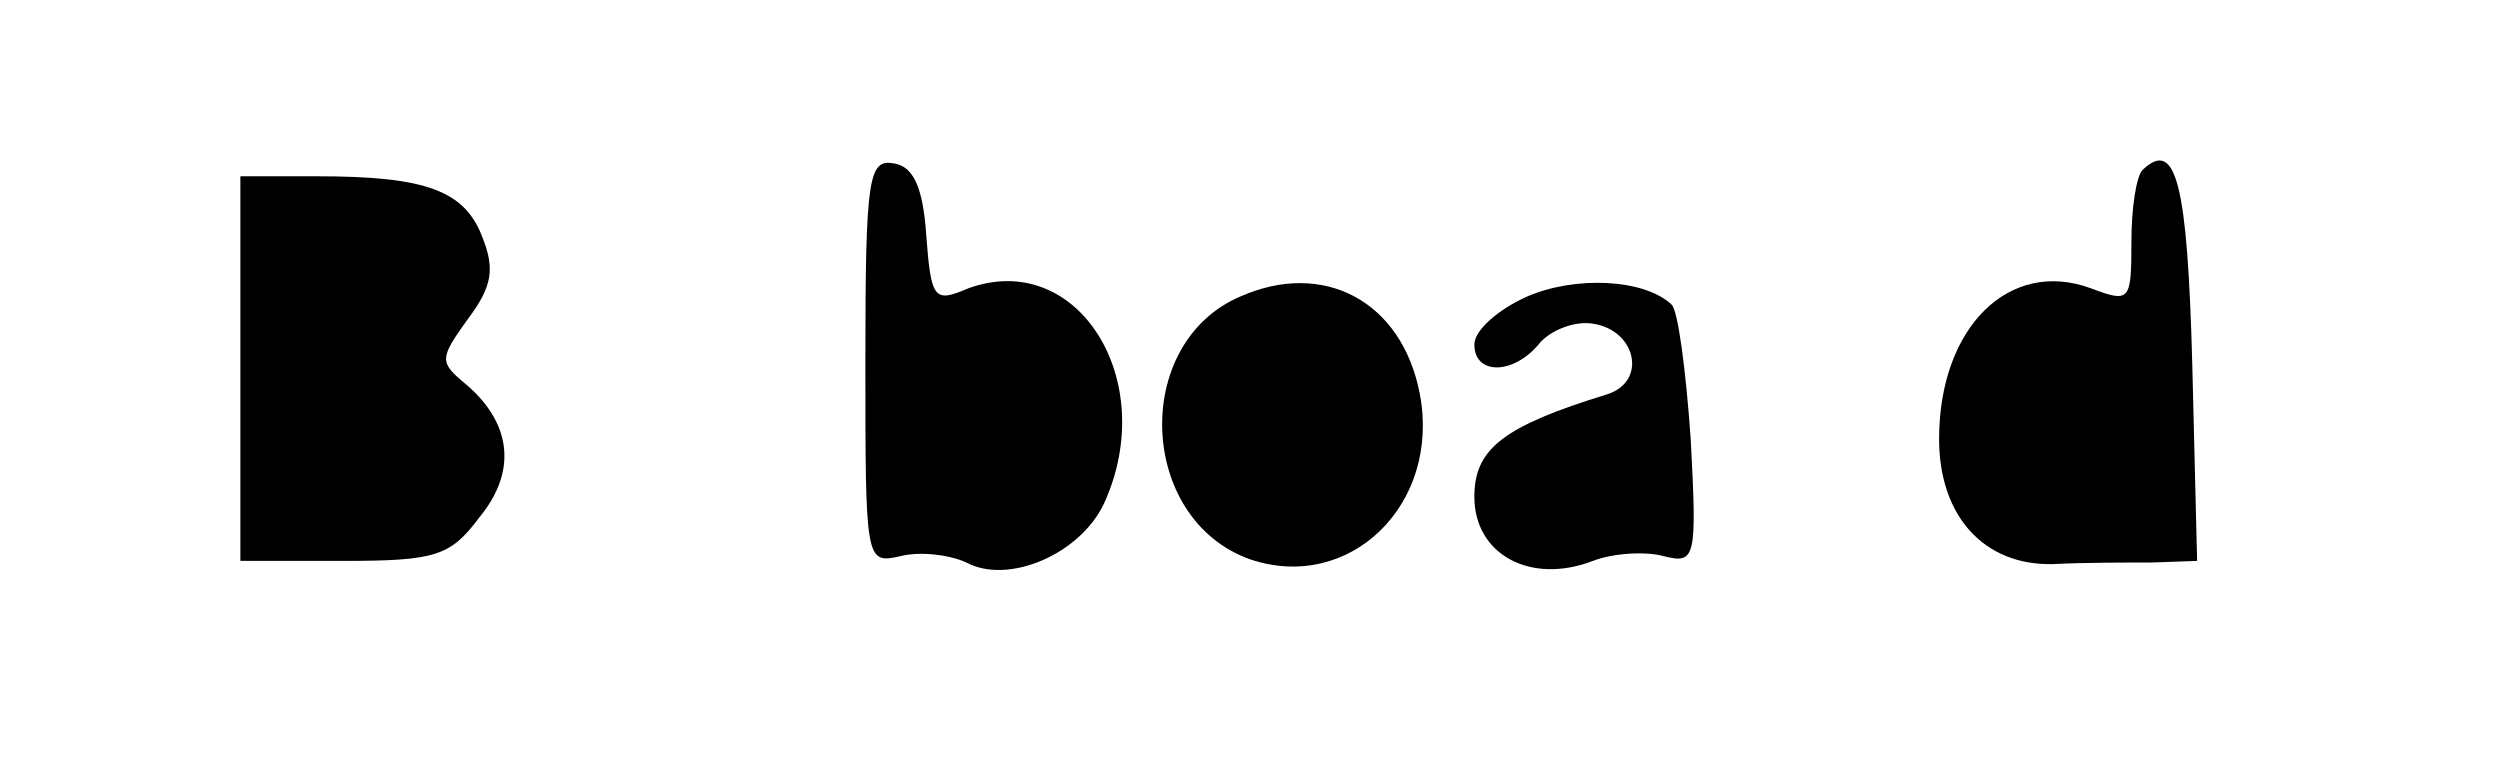
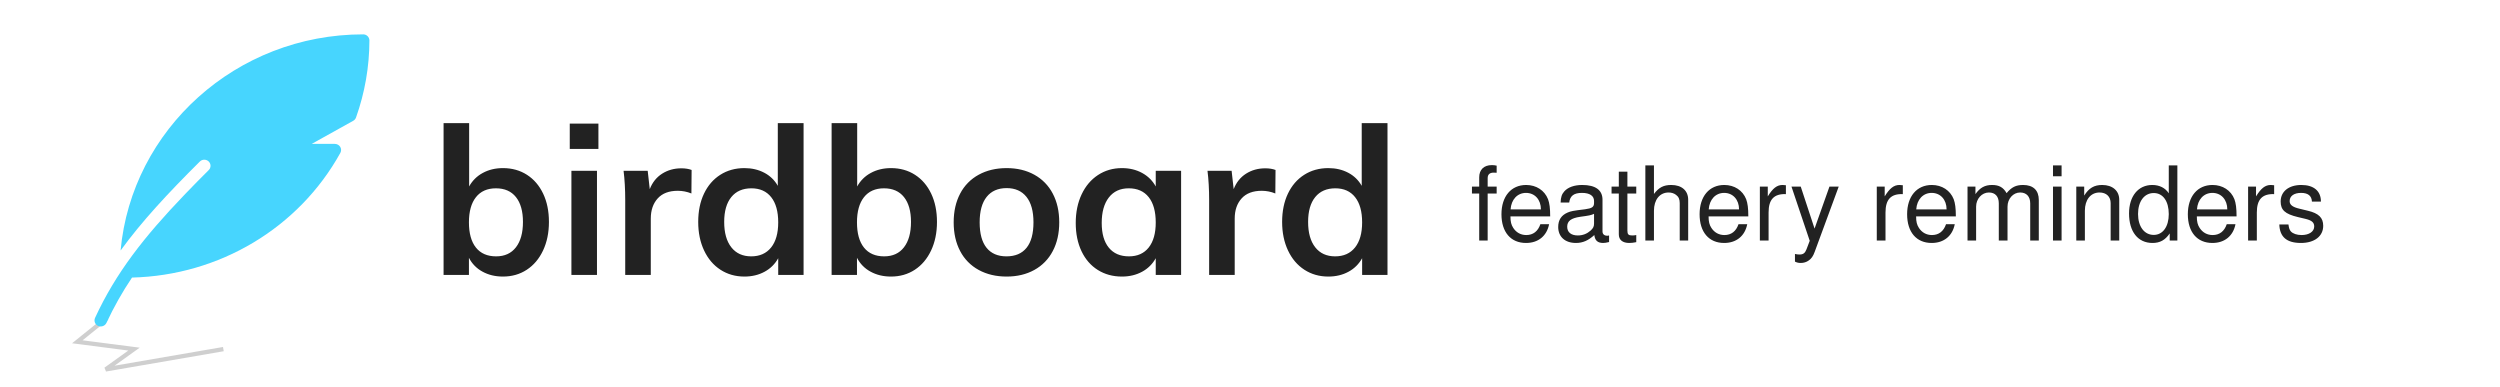
- <svg xmlns="http://www.w3.org/2000/svg" version="1.0" width="156pt" height="48pt" viewBox="0 0 156 48" preserveAspectRatio="xMidYMid meet">
-   <g transform="translate(0,48) scale(0.1,-0.1)" fill="#000000" stroke="none">
-     <path d="M540 255 c0 -126 0 -127 22 -122 12 3 30 1 41 -4 26 -14 71 5 86 37 35 77 -17 159 -85 134 -21 -9 -23 -7 -26 33 -2 30 -8 43 -20 45 -16 3 -18 -8 -18 -123z" />
-     <path d="M1337 374 c-4 -4 -7 -24 -7 -45 0 -37 -1 -38 -25 -29 -51 19 -95 -24 -95 -94 0 -48 28 -79 71 -78 19 1 47 1 62 1 l28 1 -3 122 c-3 113 -10 142 -31 122z" />
-     <path d="M150 250 l0 -120 64 0 c58 0 67 3 85 27 24 29 20 59 -8 83 -17 14 -17 16 1 41 15 20 17 31 9 51 -11 29 -35 38 -103 38 l-48 0 0 -120z" />
-     <path d="M774 295 c-68 -29 -64 -139 6 -164 62 -21 119 34 106 103 -11 58 -60 84 -112 61z" />
-     <path d="M953 295 c-18 -8 -33 -21 -33 -30 0 -19 24 -19 40 0 7 9 23 15 34 13 27 -4 34 -36 9 -44 -65 -20 -83 -34 -83 -64 0 -36 35 -55 74 -40 13 5 33 6 44 3 20 -5 21 -2 17 73 -3 43 -8 81 -12 84 -17 16 -60 18 -90 5z" />
+ <svg xmlns="http://www.w3.org/2000/svg" width="291" height="45" viewBox="0 0 291 45">
+   <g fill="none" fill-rule="evenodd">
+     <g fill="#222">
+       <path d="M58.544 19.568c1.056 0 1.988.26 2.796.78.808.52 1.436 1.252 1.884 2.196.448.944.672 2.04.672 3.288 0 1.248-.228 2.356-.684 3.324-.456.968-1.088 1.716-1.896 2.244-.808.528-1.732.792-2.772.792-.896 0-1.692-.192-2.388-.576a3.762 3.762 0 0 1-1.572-1.608V32h-2.952V14.336h2.976v7.368a3.893 3.893 0 0 1 1.584-1.572c.688-.376 1.472-.564 2.352-.564zm-.792 10.272c.992 0 1.76-.352 2.304-1.056.544-.704.816-1.688.816-2.952 0-1.248-.272-2.212-.816-2.892-.544-.68-1.32-1.02-2.328-1.02-1.008 0-1.784.344-2.328 1.032-.544.688-.816 1.664-.816 2.928 0 1.28.272 2.26.816 2.94.544.68 1.328 1.02 2.352 1.02zm8.76 2.16V19.88h2.976V32h-2.976zm-.192-17.616h3.336v2.952H66.32v-2.952zm12.984 5.208c.464 0 .864.064 1.2.192l-.024 2.736a4.171 4.171 0 0 0-1.584-.312c-1.024 0-1.804.296-2.34.888-.536.592-.804 1.376-.804 2.352V32h-2.976v-8.688c0-1.28-.064-2.424-.192-3.432h2.808l.24 2.136c.304-.784.784-1.384 1.44-1.8.656-.416 1.4-.624 2.232-.624zm14.232-5.256V32h-2.952v-1.944A3.893 3.893 0 0 1 89 31.628c-.688.376-1.472.564-2.352.564-1.04 0-1.968-.264-2.784-.792-.816-.528-1.452-1.276-1.908-2.244-.456-.968-.684-2.076-.684-3.324 0-1.248.224-2.344.672-3.288.448-.944 1.08-1.676 1.896-2.196.816-.52 1.752-.78 2.808-.78.864 0 1.636.18 2.316.54a3.8 3.8 0 0 1 1.572 1.524v-7.296h3zM87.44 29.84c.992 0 1.764-.344 2.316-1.032.552-.688.828-1.664.828-2.928s-.272-2.24-.816-2.928c-.544-.688-1.312-1.032-2.304-1.032-1.008 0-1.788.34-2.34 1.02-.552.68-.828 1.644-.828 2.892 0 1.264.276 2.248.828 2.952.552.704 1.324 1.056 2.316 1.056zm16.272-10.272c1.056 0 1.988.26 2.796.78.808.52 1.436 1.252 1.884 2.196.448.944.672 2.04.672 3.288 0 1.248-.228 2.356-.684 3.324-.456.968-1.088 1.716-1.896 2.244-.808.528-1.732.792-2.772.792-.896 0-1.692-.192-2.388-.576a3.762 3.762 0 0 1-1.572-1.608V32H96.8V14.336h2.976v7.368a3.893 3.893 0 0 1 1.584-1.572c.688-.376 1.472-.564 2.352-.564zm-.792 10.272c.992 0 1.76-.352 2.304-1.056.544-.704.816-1.688.816-2.952 0-1.248-.272-2.212-.816-2.892-.544-.68-1.32-1.02-2.328-1.02-1.008 0-1.784.344-2.328 1.032-.544.688-.816 1.664-.816 2.928 0 1.28.272 2.26.816 2.94.544.68 1.328 1.02 2.352 1.02zm14.256 2.352c-1.232 0-2.316-.256-3.252-.768a5.245 5.245 0 0 1-2.16-2.196c-.504-.952-.756-2.068-.756-3.348 0-1.28.252-2.396.756-3.348a5.245 5.245 0 0 1 2.16-2.196c.936-.512 2.02-.768 3.252-.768 1.216 0 2.288.256 3.216.768a5.264 5.264 0 0 1 2.148 2.196c.504.952.756 2.068.756 3.348 0 1.28-.252 2.396-.756 3.348a5.264 5.264 0 0 1-2.148 2.196c-.928.512-2 .768-3.216.768zm-.024-2.352c1.024 0 1.804-.332 2.34-.996.536-.664.804-1.652.804-2.964 0-1.296-.272-2.284-.816-2.964-.544-.68-1.312-1.02-2.304-1.02-1.008 0-1.784.34-2.328 1.02-.544.68-.816 1.668-.816 2.964 0 1.312.268 2.3.804 2.964.536.664 1.308.996 2.316.996zm20.328-9.96V32h-2.952v-1.944a3.893 3.893 0 0 1-1.584 1.572c-.688.376-1.472.564-2.352.564-1.056 0-1.992-.256-2.808-.768-.816-.512-1.448-1.24-1.896-2.184-.448-.944-.672-2.04-.672-3.288 0-1.248.228-2.356.684-3.324.456-.968 1.092-1.72 1.908-2.256.816-.536 1.744-.804 2.784-.804.88 0 1.664.188 2.352.564.688.376 1.216.9 1.584 1.572V19.88h2.952zm-6.072 9.96c.992 0 1.76-.344 2.304-1.032.544-.688.816-1.656.816-2.904 0-1.28-.272-2.264-.816-2.952-.544-.688-1.32-1.032-2.328-1.032-.992 0-1.764.356-2.316 1.068-.552.712-.828 1.7-.828 2.964 0 1.248.276 2.208.828 2.88.552.672 1.332 1.008 2.34 1.008zm15.864-10.248c.464 0 .864.064 1.2.192l-.024 2.736a4.171 4.171 0 0 0-1.584-.312c-1.024 0-1.804.296-2.34.888-.536.592-.804 1.376-.804 2.352V32h-2.976v-8.688c0-1.28-.064-2.424-.192-3.432h2.808l.24 2.136c.304-.784.784-1.384 1.44-1.8.656-.416 1.4-.624 2.232-.624zm14.232-5.256V32h-2.952v-1.944a3.893 3.893 0 0 1-1.584 1.572c-.688.376-1.472.564-2.352.564-1.04 0-1.968-.264-2.784-.792-.816-.528-1.452-1.276-1.908-2.244-.456-.968-.684-2.076-.684-3.324 0-1.248.224-2.344.672-3.288.448-.944 1.08-1.676 1.896-2.196.816-.52 1.752-.78 2.808-.78.864 0 1.636.18 2.316.54a3.8 3.8 0 0 1 1.572 1.524v-7.296h3zm-6.096 15.504c.992 0 1.764-.344 2.316-1.032.552-.688.828-1.664.828-2.928s-.272-2.24-.816-2.928c-.544-.688-1.312-1.032-2.304-1.032-1.008 0-1.788.34-2.34 1.02-.552.68-.828 1.644-.828 2.892 0 1.264.276 2.248.828 2.952.552.704 1.324 1.056 2.316 1.056z" />
+       <text font-family="Helvetica" font-size="12" transform="translate(51 14)">
+         <tspan x="120.117" y="14"> feathery reminders</tspan>
+       </text>
+     </g>
+     <path stroke="#222" stroke-opacity=".218" stroke-width=".5" d="M12.454 37L9 39.784l6.598.852L12.299 43 26 40.636" />
+     <path fill="#47D5FE" d="M42.273 4C27.487 4 15.326 15.078 14.037 29.157c2.457-3.374 5.466-6.621 9.223-10.354a.738.738 0 0 1 1.029-.01c.286.273.29.722.01 1.001a169.806 169.806 0 0 0-2.688 2.732l-.175.184c-4.643 4.842-7.962 9.057-10.372 14.291a.702.702 0 0 0 .365.937.74.74 0 0 0 .963-.356 38.585 38.585 0 0 1 2.974-5.273c10.159-.253 19.406-5.757 24.252-14.515a.696.696 0 0 0-.016-.7.737.737 0 0 0-.625-.344h-2.694l4.83-2.689a.714.714 0 0 0 .328-.384A26.88 26.88 0 0 0 43 4.708.718.718 0 0 0 42.273 4z" />
  </g>
</svg>
